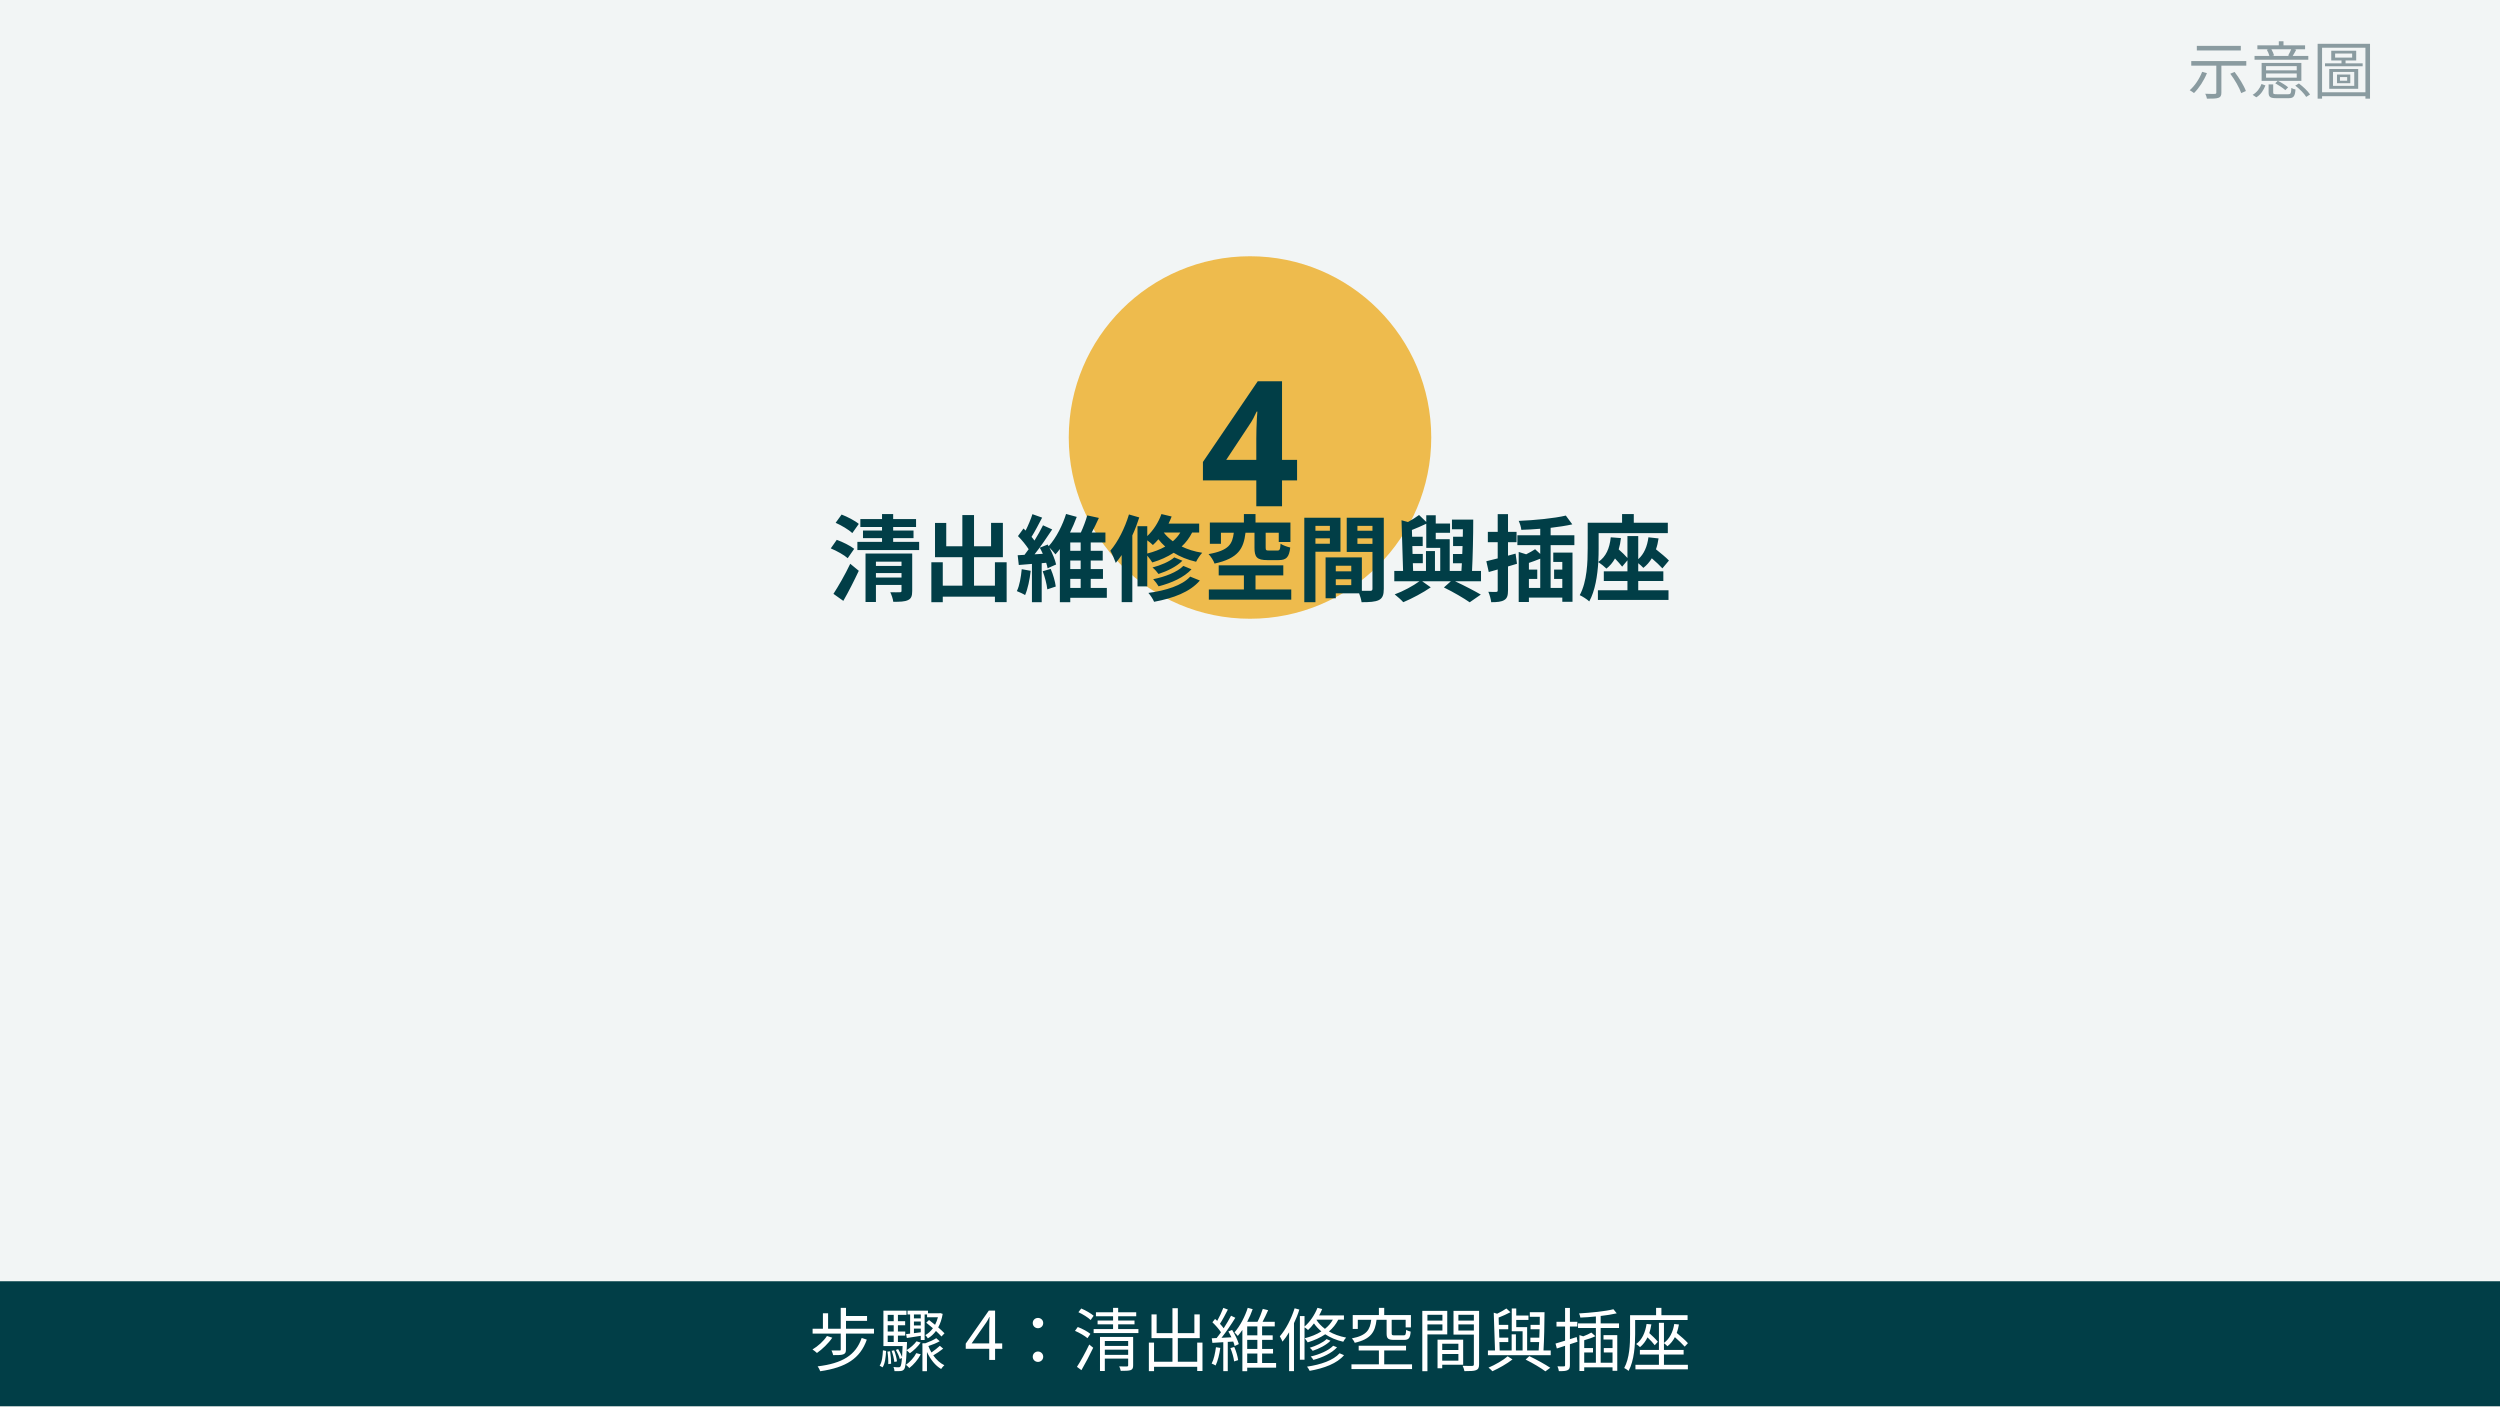
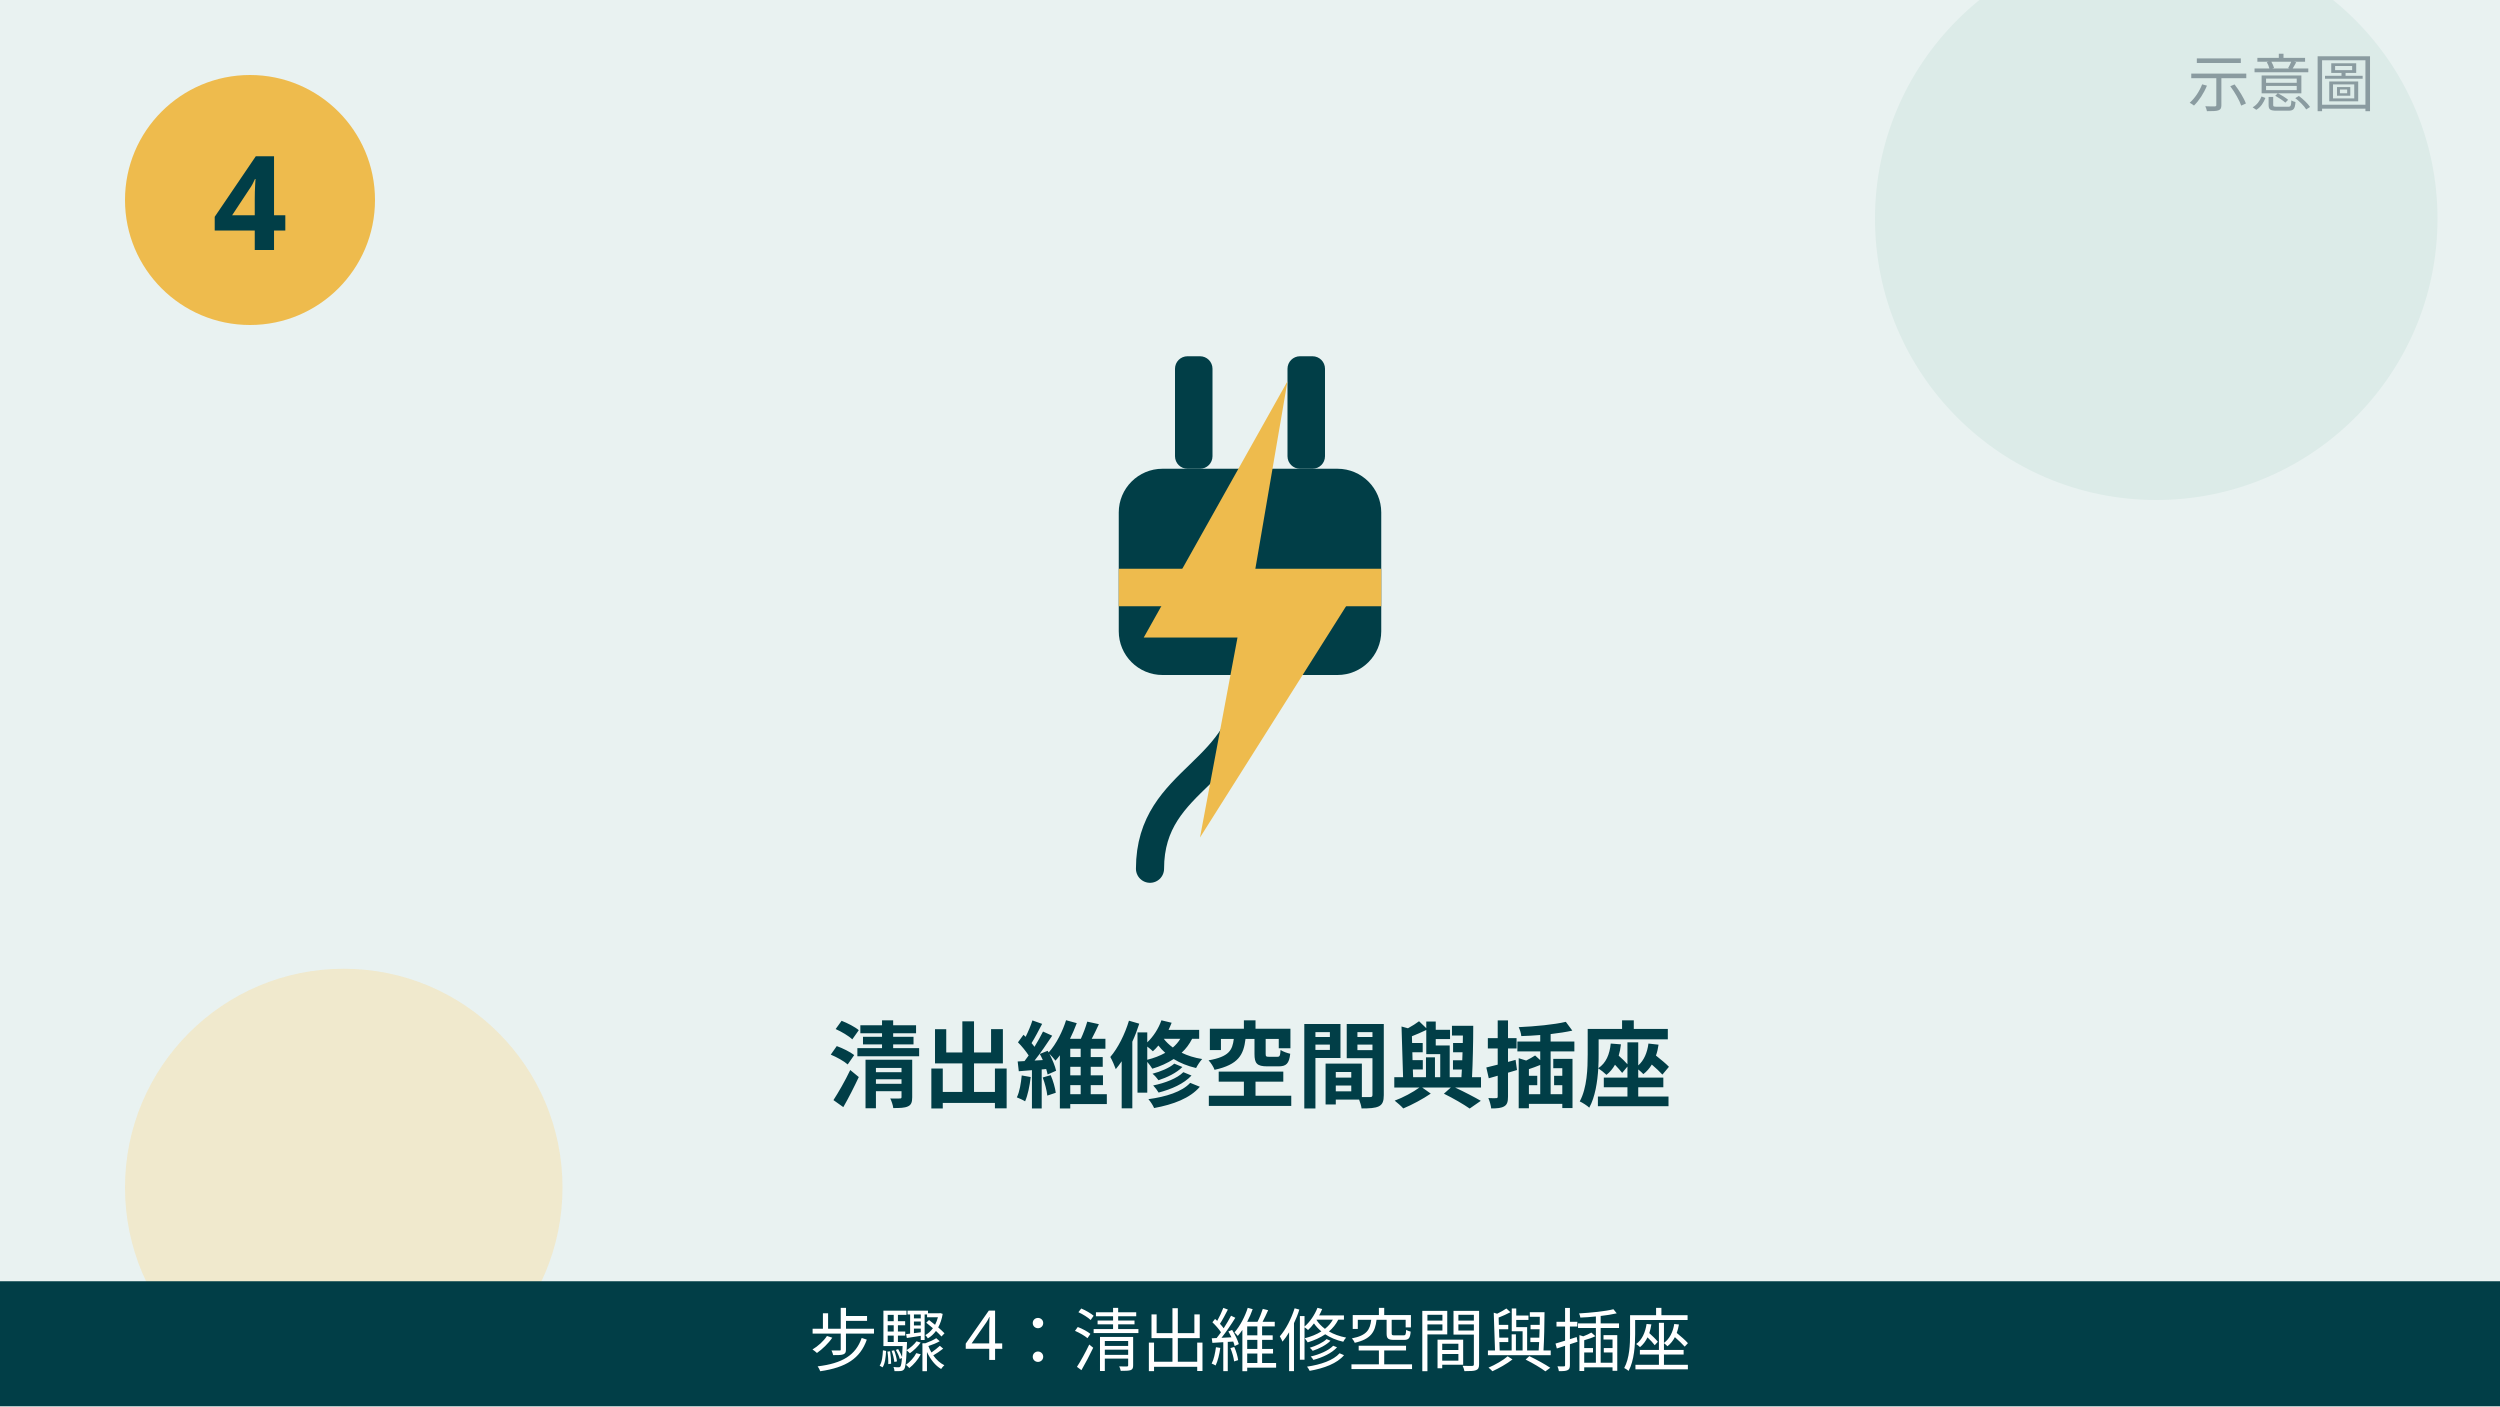
<svg xmlns="http://www.w3.org/2000/svg" width="800" height="450" viewBox="0 0 800 450" font-family="Noto Sans TC, sans-serif">
-   <rect width="800" height="450" fill="#f2f5f5" />
-   <text x="700" y="30" font-size="20" fill="#8a9ba0">示意圖</text>
-   <circle cx="400" cy="140" r="58" fill="#eebb4d" />
-   <text x="400" y="162" font-size="56" fill="#013e47" text-anchor="middle" font-weight="bold">4</text>
-   <text x="400" y="190" font-size="30" fill="#013e47" text-anchor="middle" font-weight="bold">清出維修空間與插座</text>
+   <rect width="800" height="450" fill="#e9f2f1" />
+   <circle cx="690" cy="70" r="90" fill="#dcebe8" />
+   <circle cx="110" cy="380" r="70" fill="#f3e5bd" opacity="0.7" />
+   <text x="700" y="34" font-size="20" fill="#8a9ba0">示意圖</text>
+   <circle cx="80" cy="64" r="40" fill="#eebb4d" />
+   <text x="80" y="80" font-size="42" fill="#013e47" text-anchor="middle" font-weight="bold">4</text>
+   <g transform="translate(300,96)">
+     <rect x="76" y="18" width="12" height="36" rx="4" fill="#013e47" />
+     <rect x="112" y="18" width="12" height="36" rx="4" fill="#013e47" />
+     <rect x="58" y="54" width="84" height="66" rx="14" fill="#013e47" />
+     <rect x="58" y="86" width="84" height="12" fill="#eebb4d" />
+     <path d="M100 120 C100 152 68 152 68 182" stroke="#013e47" stroke-width="9" fill="none" stroke-linecap="round" />
+     <polygon points="112,26 66,108 96,108 84,172 132,96 100,96" fill="#eebb4d" />
+   </g>
+   <text x="400" y="352" font-size="30" fill="#013e47" text-anchor="middle" font-weight="bold">清出維修空間與插座</text>
  <rect x="0" y="410" width="800" height="40" fill="#013e47" />
  <text x="400" y="437" font-size="22" fill="#ffffff" text-anchor="middle">步驟 4：清出維修空間與插座</text>
</svg>
